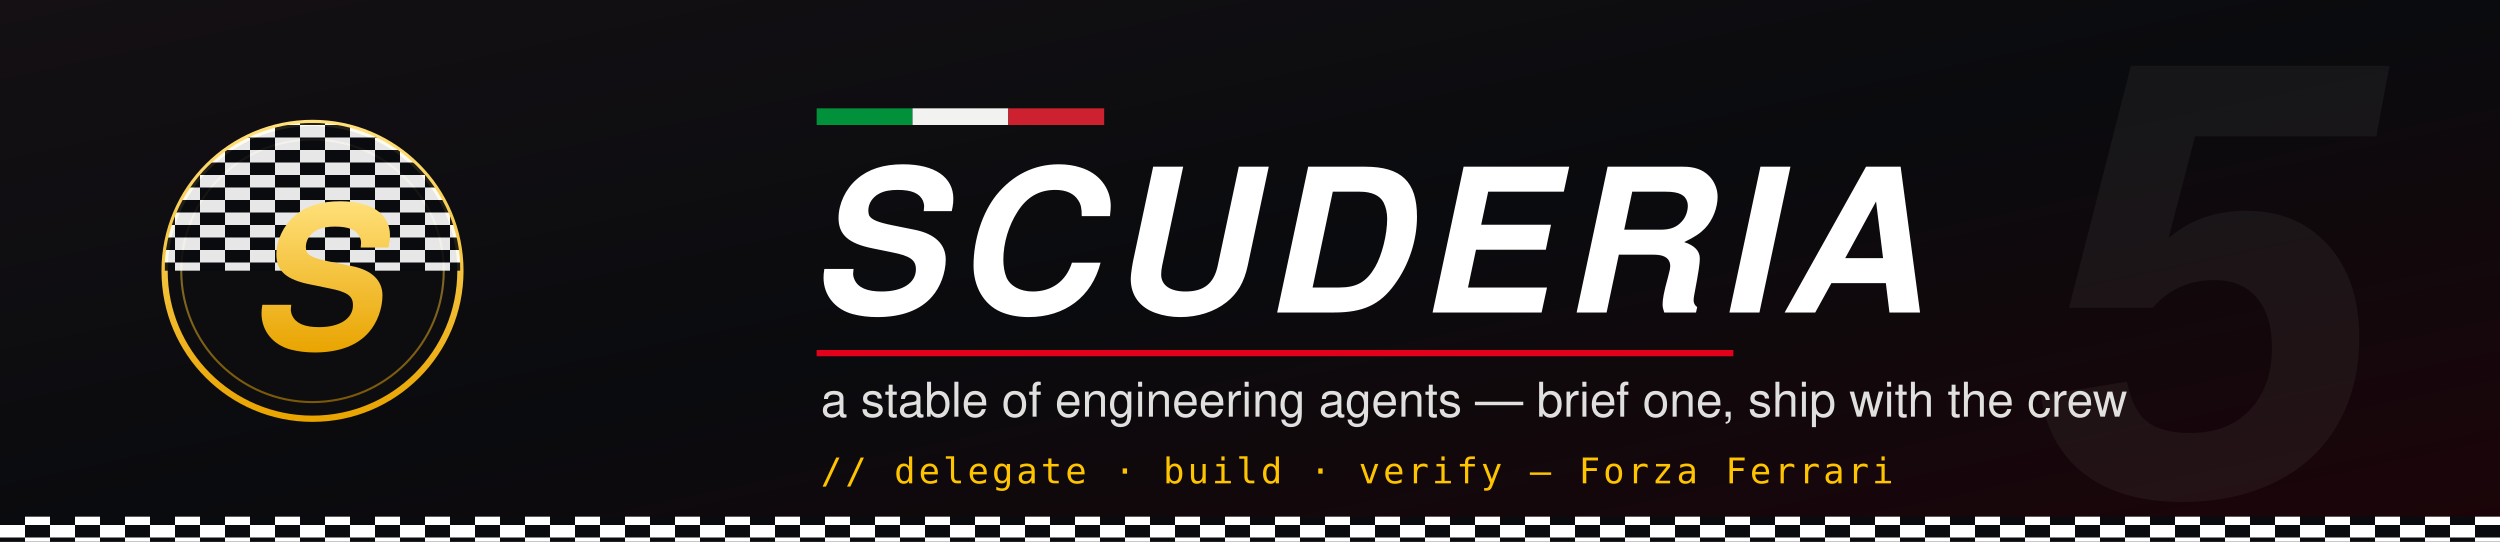
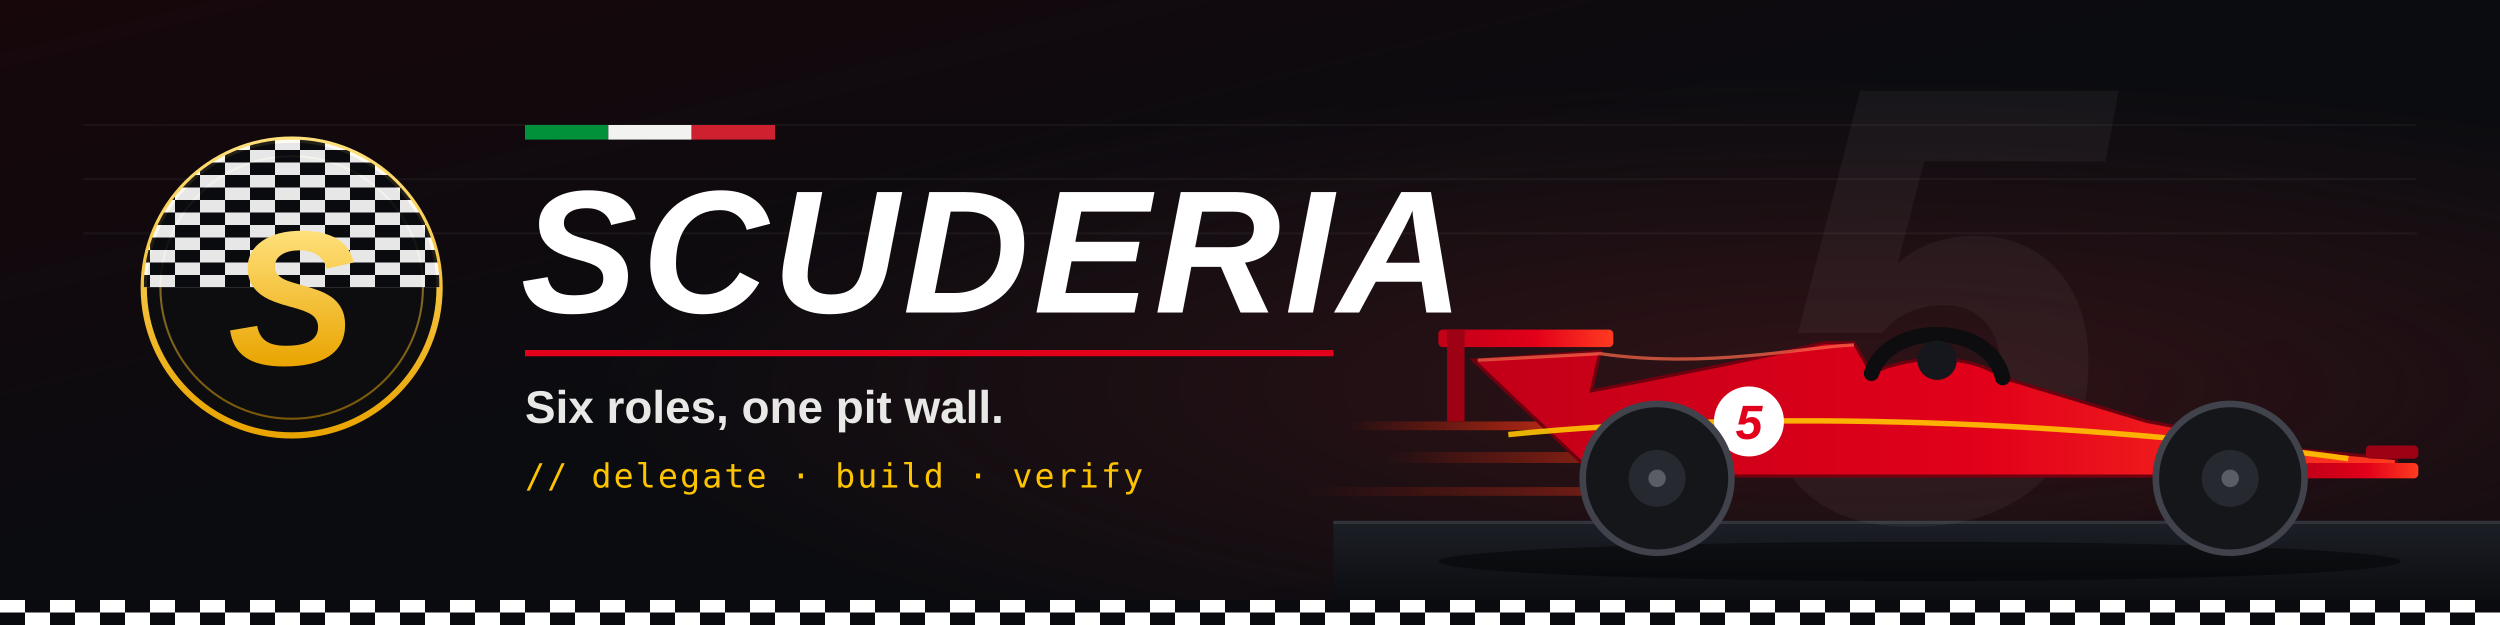
- <svg xmlns="http://www.w3.org/2000/svg" viewBox="0 0 1200 260" width="1200" height="260" role="img" aria-label="Scuderia — a stable of engineering agents, brief one, ship with the crew">
+ <svg xmlns="http://www.w3.org/2000/svg" viewBox="0 0 1200 300" width="1200" height="300" role="img" aria-label="Scuderia — six roles, one pit wall; delegate, build, verify">
  <defs>
-     <linearGradient id="g" x1="0" y1="0" x2="0" y2="1">
+     <linearGradient id="bg" x1="0" y1="0" x2="1" y2="1">
+       <stop offset="0" stop-color="#17070b" />
+       <stop offset=".45" stop-color="#0b0c10" />
+       <stop offset="1" stop-color="#0a0b0f" />
+     </linearGradient>
+     <radialGradient id="spot" cx="0.74" cy="0.62" r="0.5">
+       <stop offset="0" stop-color="#3a1418" stop-opacity=".8" />
+       <stop offset="1" stop-color="#3a1418" stop-opacity="0" />
+     </radialGradient>
+     <linearGradient id="floor" x1="0" y1="0" x2="0" y2="1">
+       <stop offset="0" stop-color="#1c1f26" />
+       <stop offset="1" stop-color="#0c0d11" />
+     </linearGradient>
+     <linearGradient id="gold" x1="0" y1="0" x2="0" y2="1">
      <stop offset="0" stop-color="#FFE07A" />
      <stop offset="1" stop-color="#E9A400" />
    </linearGradient>
-     <linearGradient id="mb" x1="0" y1="0" x2="1" y2="1">
-       <stop offset="0" stop-color="#141014" />
-       <stop offset=".5" stop-color="#0a0b0e" />
-       <stop offset="1" stop-color="#1c0409" />
+     <linearGradient id="rosso" x1="0" y1="0" x2="1" y2="0">
+       <stop offset="0" stop-color="#C10018" />
+       <stop offset=".55" stop-color="#E2001A" />
+       <stop offset="1" stop-color="#FF3B1F" />
+     </linearGradient>
+     <linearGradient id="streak" x1="0" y1="0" x2="1" y2="0">
+       <stop offset="0" stop-color="#FF2800" stop-opacity="0" />
+       <stop offset="1" stop-color="#FF3B1F" stop-opacity=".9" />
    </linearGradient>
    <pattern id="chk" width="24" height="12" patternUnits="userSpaceOnUse">
      <rect width="24" height="12" fill="#0a0b0e" />
      <rect width="12" height="6" fill="#ffffff" />
      <rect x="12" y="6" width="12" height="6" fill="#ffffff" />
    </pattern>
    <clipPath id="arc">
-       <path d="M79,130 A71,71 0 0 1 221,130 Z" />
+       <path d="M69,138 A71,71 0 0 1 211,138 Z" />
    </clipPath>
  </defs>
-   <rect width="1200" height="260" fill="url(#mb)" />
-   <text x="1060" y="238" text-anchor="middle" font-family="'Arial Narrow',Arial,sans-serif" font-style="italic" font-weight="800" font-size="300" fill="#ffffff" opacity="0.05">5</text>
-   <circle cx="150" cy="130" r="71" fill="#0d0d0f" />
-   <circle cx="150" cy="130" r="71" fill="none" stroke="url(#g)" stroke-width="3" />
-   <circle cx="150" cy="130" r="63" fill="none" stroke="url(#g)" stroke-width="1" opacity="0.5" />
-   <g clip-path="url(#arc)">
-     <rect x="79" y="59" width="142" height="71" fill="url(#chk)" opacity="0.9" />
+   <rect width="1200" height="300" fill="url(#bg)" />
+   <rect width="1200" height="300" fill="url(#spot)" />
+   <g stroke="#ffffff" stroke-width="1" opacity="0.04">
+     <line x1="40" y1="60" x2="1160" y2="60" />
+     <line x1="40" y1="86" x2="1160" y2="86" />
+     <line x1="40" y1="112" x2="1160" y2="112" />
  </g>
-   <text x="150" y="167" text-anchor="middle" font-family="'Arial Narrow',Helvetica,Arial,sans-serif" font-style="italic" font-weight="800" font-size="95" fill="url(#g)">S</text>
-   <rect x="392" y="52" width="46" height="8" fill="#00913A" />
-   <rect x="438" y="52" width="46" height="8" fill="#F2F3F0" />
-   <rect x="484" y="52" width="46" height="8" fill="#CD2130" />
-   <text x="388" y="150" font-family="'Arial Narrow',Helvetica,Arial,sans-serif" font-style="italic" font-weight="800" font-size="96" letter-spacing="5" fill="#ffffff">SCUDERIA</text>
-   <rect x="392" y="168" width="440" height="3" fill="#E2001A" />
-   <text x="394" y="200" font-family="-apple-system,Helvetica,Arial,sans-serif" font-size="23" fill="#f2f3f0" opacity="0.92">a stable of engineering agents — brief one, ship with the crew</text>
-   <text x="394" y="232" font-family="'SF Mono',Menlo,monospace" font-size="17" fill="#FFC400" letter-spacing="1.5">// delegate · build · verify — Forza Ferrari</text>
-   <rect x="0" y="248" width="1200" height="12" fill="url(#chk)" />
+   <rect x="640" y="250" width="560" height="38" fill="url(#floor)" />
+   <rect x="640" y="250" width="560" height="1.5" fill="#3a3d44" opacity=".7" />
+   <text x="930" y="250" text-anchor="middle" font-family="Arial,sans-serif" font-style="italic" font-weight="800" font-size="300" fill="#ffffff" opacity="0.045">5</text>
+   <g>
+     <circle cx="140" cy="138" r="71" fill="#0d0d0f" />
+     <circle cx="140" cy="138" r="71" fill="none" stroke="url(#gold)" stroke-width="3" />
+     <circle cx="140" cy="138" r="63" fill="none" stroke="url(#gold)" stroke-width="1" opacity="0.5" />
+     <g clip-path="url(#arc)">
+       <rect x="69" y="67" width="142" height="71" fill="url(#chk)" opacity="0.9" />
+     </g>
+     <text x="140" y="175" text-anchor="middle" font-family="Arial,sans-serif" font-style="italic" font-weight="800" font-size="92" fill="url(#gold)">S</text>
+   </g>
+   <rect x="252" y="60" width="40" height="7" fill="#00913A" />
+   <rect x="292" y="60" width="40" height="7" fill="#F2F3F0" />
+   <rect x="332" y="60" width="40" height="7" fill="#CD2130" />
+   <text x="250" y="150" font-family="Arial,Helvetica,sans-serif" font-style="italic" font-weight="800" font-size="84" letter-spacing="2" fill="#ffffff" textLength="388" lengthAdjust="spacingAndGlyphs">SCUDERIA</text>
+   <rect x="252" y="168" width="388" height="3" fill="#E2001A" />
+   <text x="252" y="203" font-family="Arial,Helvetica,sans-serif" font-weight="700" font-size="22" fill="#f2f3f0" opacity="0.95" textLength="300" lengthAdjust="spacingAndGlyphs">Six roles, one pit wall.</text>
+   <text x="252" y="234" font-family="'SF Mono',Menlo,Consolas,monospace" font-size="16" fill="#FFC400" letter-spacing="1" textLength="330" lengthAdjust="spacingAndGlyphs">// delegate · build · verify</text>
+   <g transform="translate(682,112) scale(1.05)">
+     <ellipse cx="228" cy="150" rx="220" ry="9" fill="#000000" opacity="0.45" />
+     <rect x="-34" y="86" width="130" height="4" rx="2" fill="url(#streak)" />
+     <rect x="-16" y="100" width="165" height="5" rx="2.5" fill="url(#streak)" opacity=".85" />
+     <rect x="-52" y="116" width="185" height="4" rx="2" fill="url(#streak)" opacity=".55" />
+     <rect x="8" y="44" width="80" height="8" rx="2" fill="url(#rosso)" />
+     <rect x="12" y="44" width="8" height="42" fill="#9E0014" />
+     <path d="M24,58 L82,54 L78,72              C120,64 160,56 184,50 L198,50 L206,64              C222,56 250,54 266,66              L332,86 L402,99 L446,103 L446,111 L80,111 Z" fill="url(#rosso)" stroke="#6E0010" stroke-width="1.5" />
+     <path d="M26,58 L82,55 C130,62 175,52 198,51" fill="none" stroke="#FF6A4A" stroke-width="1.5" opacity=".7" />
+     <path d="M40,92 C160,80 300,86 424,103" fill="none" stroke="#FFC400" stroke-width="2.5" opacity=".9" />
+     <circle cx="150" cy="86" r="16" fill="#ffffff" />
+     <text x="150" y="94" text-anchor="middle" font-family="Arial,sans-serif" font-style="italic" font-weight="800" font-size="22" fill="#E2001A">5</text>
+     <path d="M206,64 C214,40 260,40 266,66" fill="none" stroke="#0d0d0f" stroke-width="7" stroke-linecap="round" />
+     <circle cx="236" cy="58" r="9" fill="#15171c" />
+     <rect x="404" y="105" width="52" height="7" rx="2" fill="url(#rosso)" />
+     <rect x="432" y="97" width="24" height="6" rx="2" fill="#9E0014" />
+     <g>
+       <circle cx="108" cy="112" r="34" fill="#141619" />
+       <circle cx="108" cy="112" r="34" fill="none" stroke="#40434b" stroke-width="3" />
+       <circle cx="108" cy="112" r="13" fill="#26292f" />
+       <circle cx="108" cy="112" r="4" fill="#5a5d64" />
+     </g>
+     <g>
+       <circle cx="370" cy="112" r="34" fill="#141619" />
+       <circle cx="370" cy="112" r="34" fill="none" stroke="#40434b" stroke-width="3" />
+       <circle cx="370" cy="112" r="13" fill="#26292f" />
+       <circle cx="370" cy="112" r="4" fill="#5a5d64" />
+     </g>
+   </g>
+   <rect x="0" y="288" width="1200" height="12" fill="url(#chk)" />
</svg>
